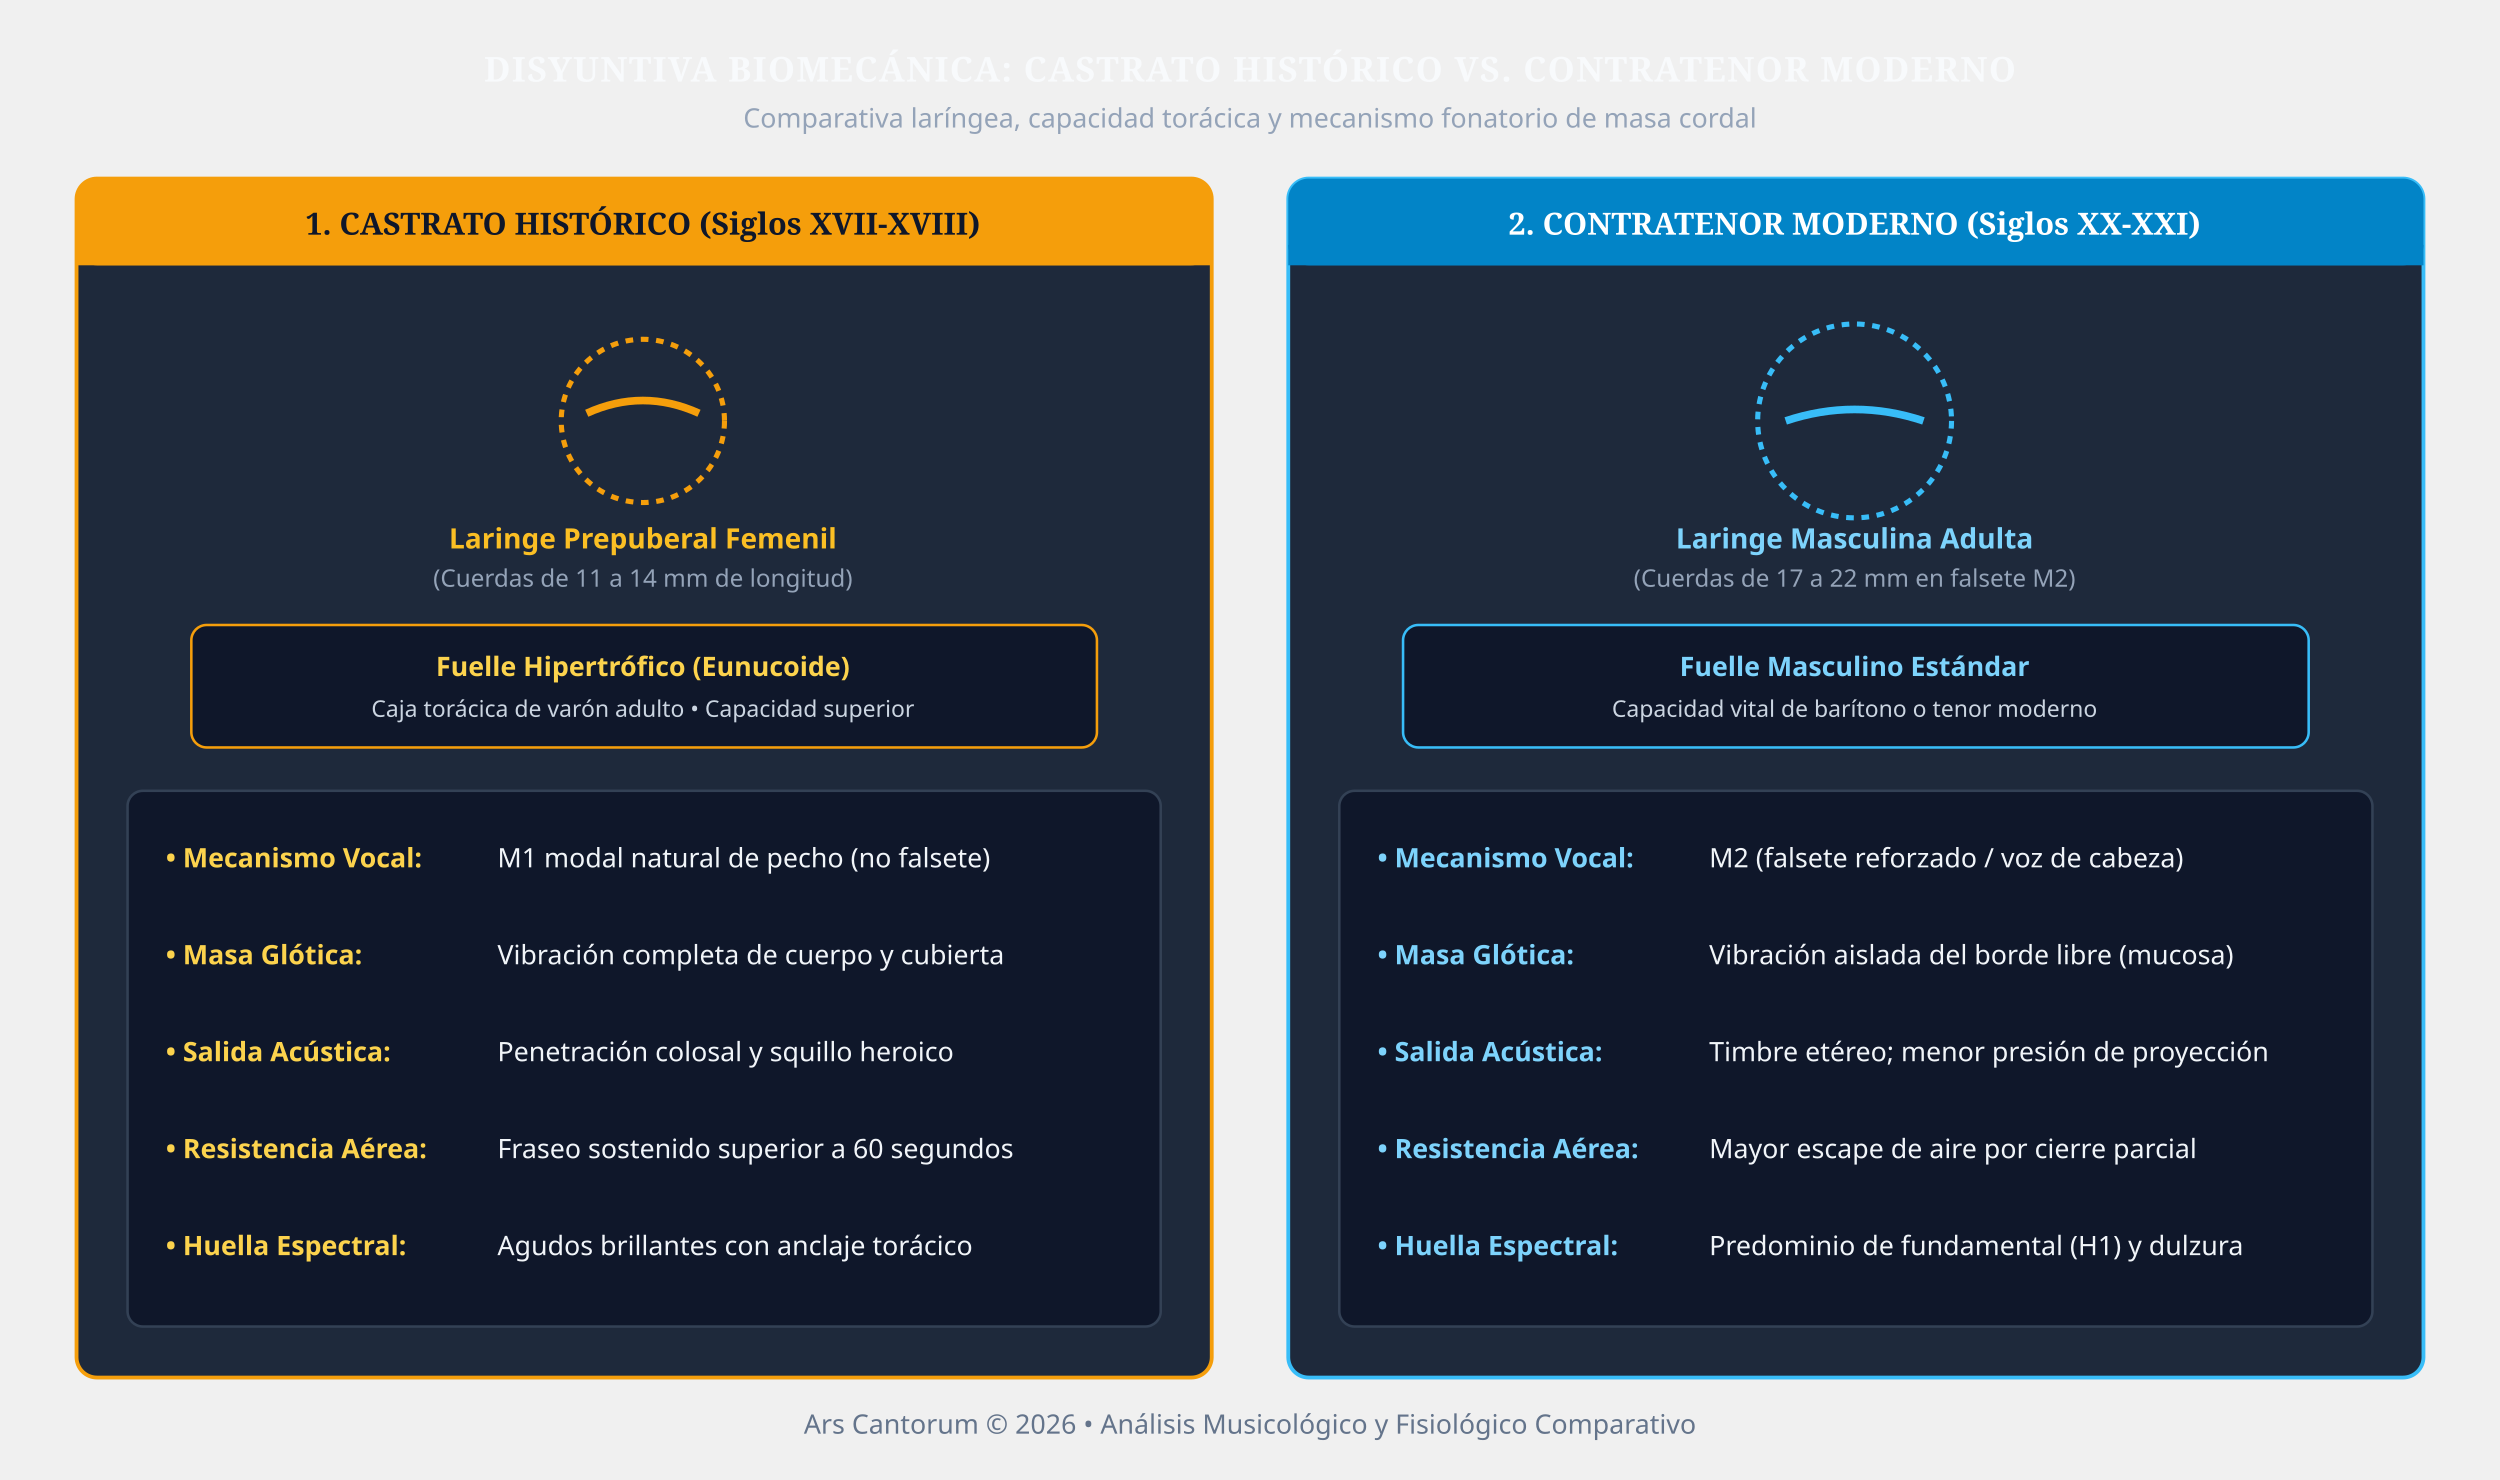
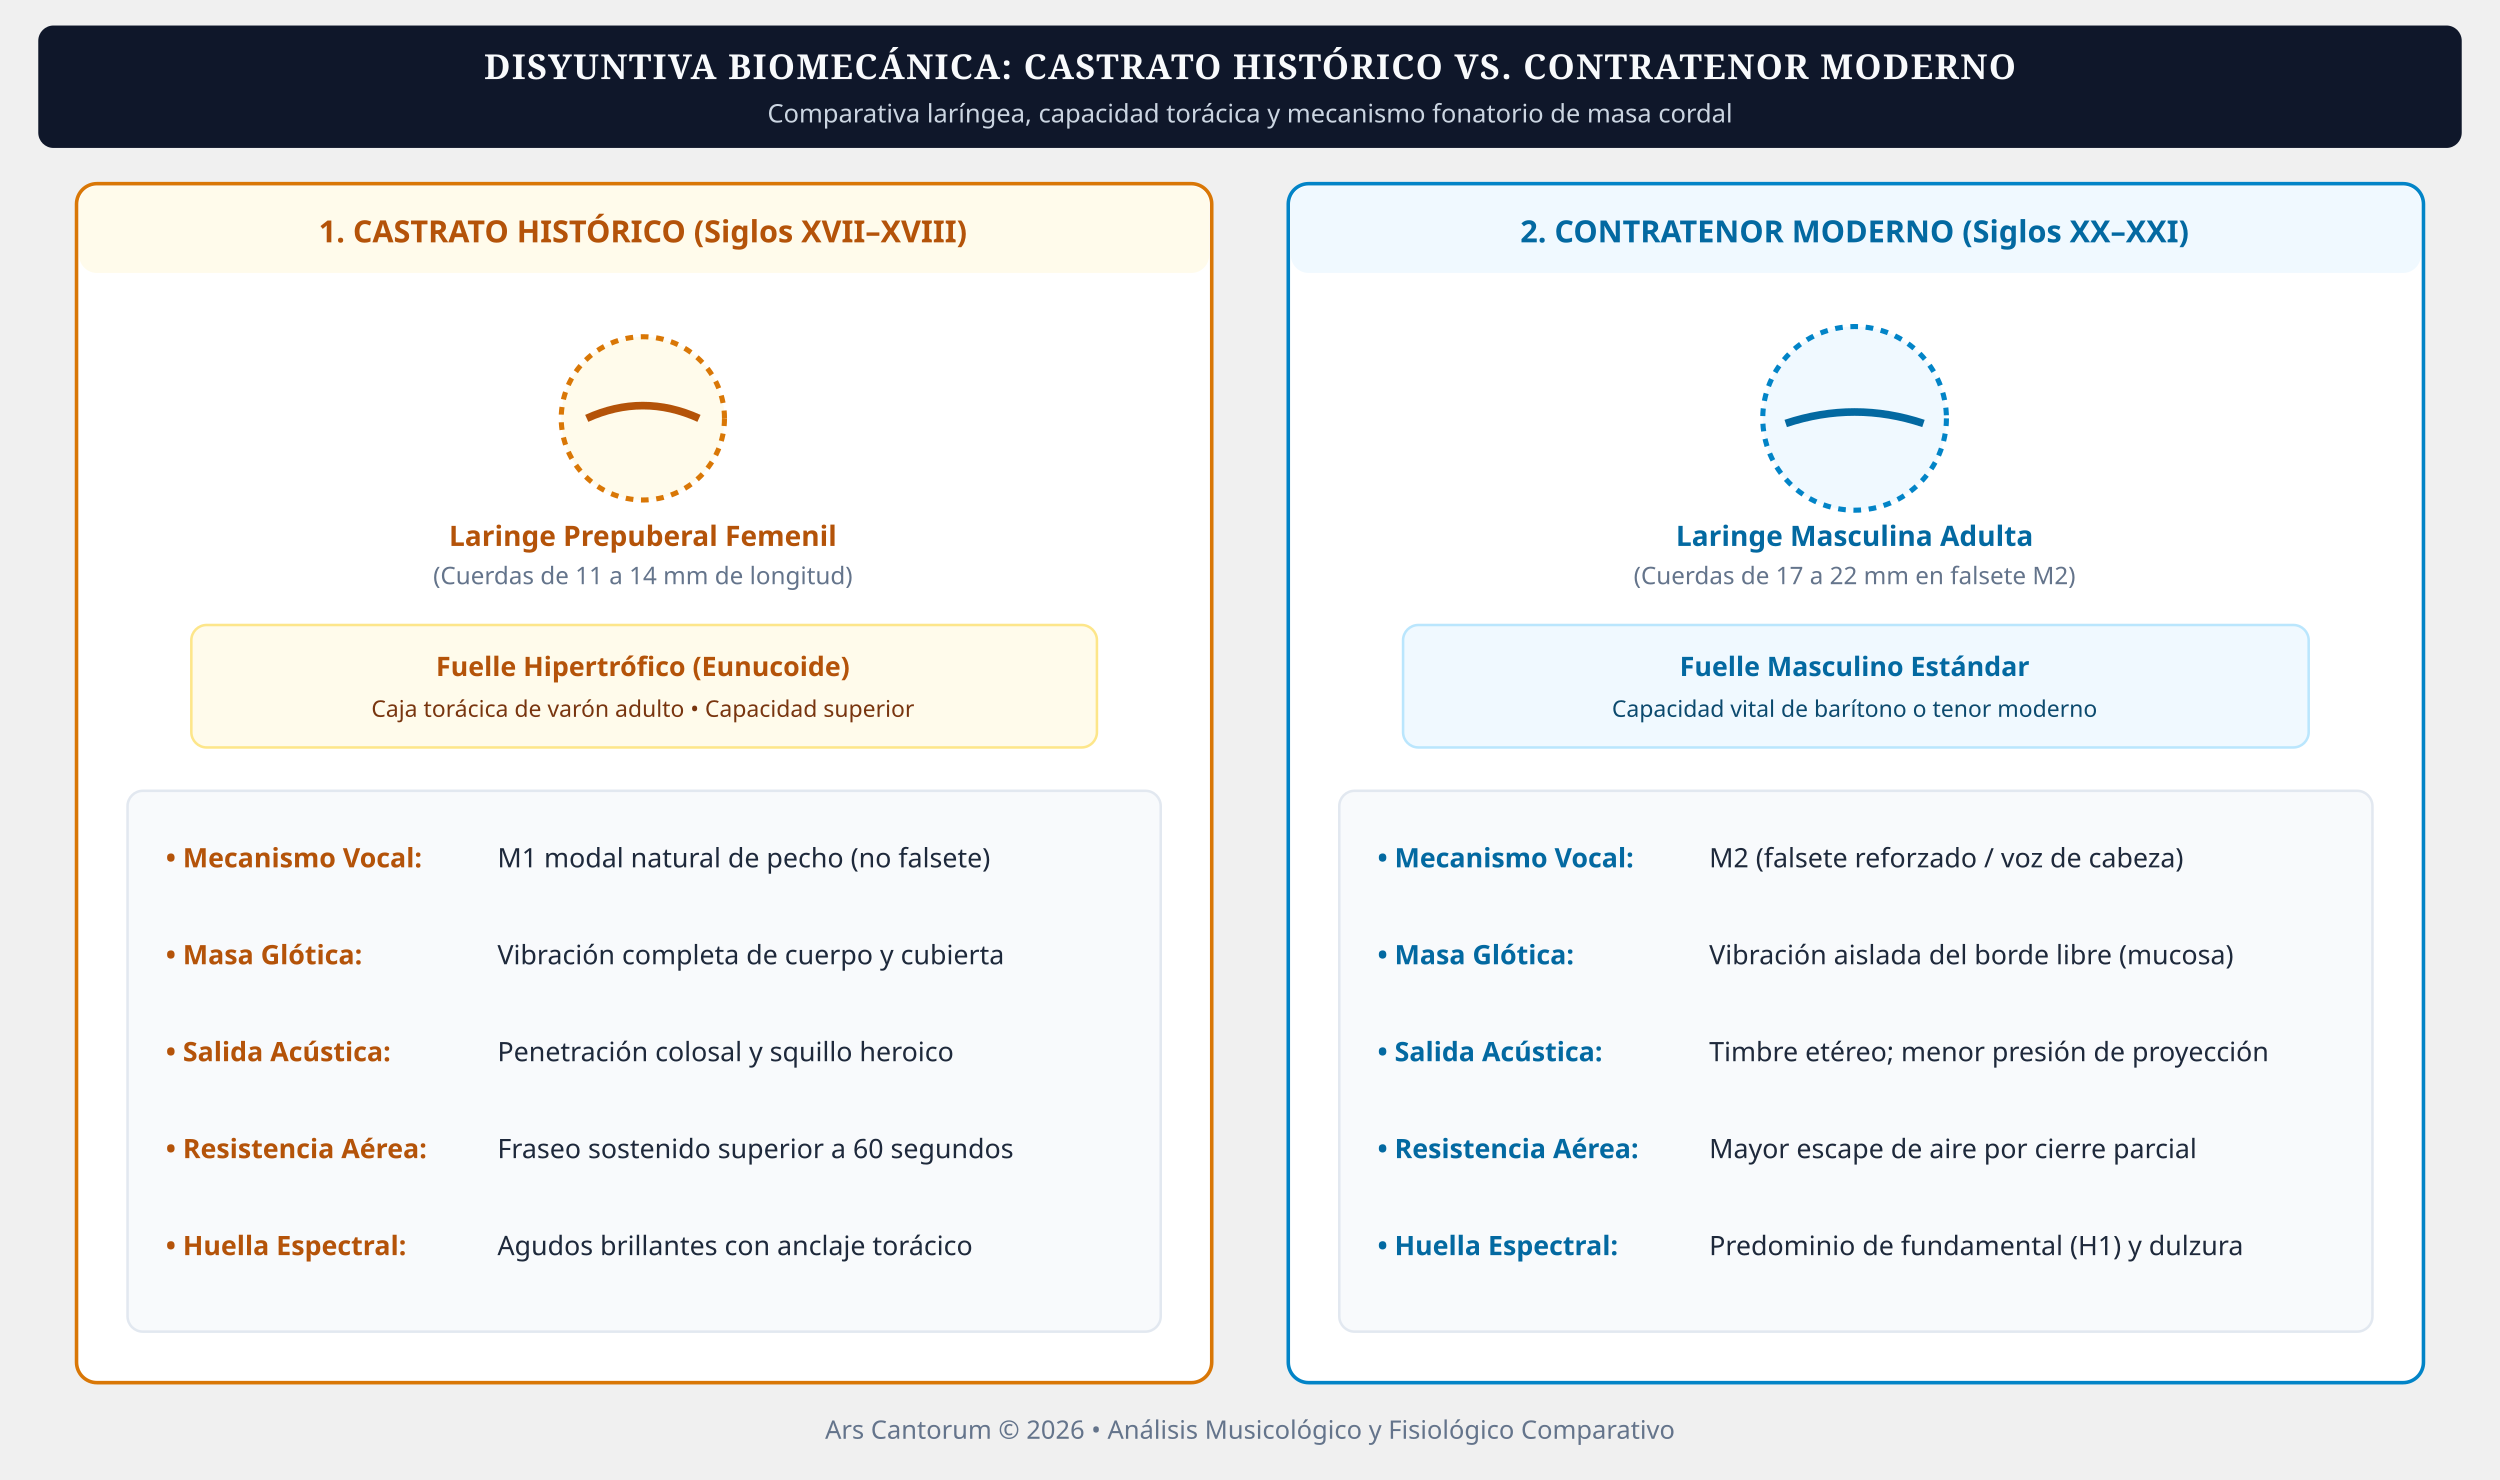
- <svg xmlns="http://www.w3.org/2000/svg" viewBox="0 0 980 580" width="100%" height="auto" style="background:#0f172a; border:1px solid #334155; border-radius:10px; padding:12px; box-shadow: 0 4px 20px rgba(0,0,0,0.3);">
-   <text x="490" y="32" text-anchor="middle" fill="#f8fafc" font-family="'Cinzel', serif" font-size="13.5" font-weight="700" letter-spacing="0.04em">DISYUNTIVA BIOMECÁNICA: CASTRATO HISTÓRICO VS. CONTRATENOR MODERNO</text>
-   <text x="490" y="50" text-anchor="middle" fill="#94a3b8" font-family="system-ui, sans-serif" font-size="10.5">Comparativa laríngea, capacidad torácica y mecanismo fonatorio de masa cordal</text>
-   <g transform="translate(30, 70)">
-     <rect width="445" height="470" fill="#1e293b" stroke="#f59e0b" stroke-width="1.5" rx="8" />
-     <rect width="445" height="34" fill="#f59e0b" rx="8" />
-     <rect y="26" width="445" height="8" fill="#f59e0b" />
-     <text x="222" y="22" text-anchor="middle" fill="#0f172a" font-family="'Cinzel', serif" font-size="12" font-weight="bold">1. CASTRATO HISTÓRICO (Siglos XVII-XVIII)</text>
-     <circle cx="222" cy="95" r="32" fill="none" stroke="#f59e0b" stroke-width="2" stroke-dasharray="3,3" />
-     <path d="M 200,92 Q 222,82 244,92" stroke="#f59e0b" stroke-width="3" fill="none" />
-     <text x="222" y="145" text-anchor="middle" fill="#fbbf24" font-family="system-ui, sans-serif" font-size="11" font-weight="bold">Laringe Prepuberal Femenil</text>
-     <text x="222" y="160" text-anchor="middle" fill="#94a3b8" font-family="system-ui, sans-serif" font-size="9.5">(Cuerdas de 11 a 14 mm de longitud)</text>
-     <g transform="translate(45, 175)">
-       <rect width="355" height="48" fill="#0f172a" stroke="#f59e0b" stroke-width="1" rx="6" />
-       <text x="177" y="20" text-anchor="middle" fill="#fcd34d" font-family="system-ui, sans-serif" font-size="10.5" font-weight="bold">Fuelle Hipertrófico (Eunucoide)</text>
-       <text x="177" y="36" text-anchor="middle" fill="#cbd5e1" font-family="system-ui, sans-serif" font-size="9">Caja torácica de varón adulto • Capacidad superior</text>
+ <svg xmlns="http://www.w3.org/2000/svg" viewBox="0 0 980 580" width="100%" height="auto" style="background:#ffffff; border:1px solid #cbd5e1; border-radius:10px; padding:12px; box-shadow: 0 2px 8px rgba(0,0,0,0.05);">
+   <rect x="15" y="10" width="950" height="48" rx="6" fill="#0f172a" />
+   <text x="490" y="31" text-anchor="middle" fill="#f8fafc" font-family="'Cinzel', serif" font-size="13.5" font-weight="700" letter-spacing="0.04em">DISYUNTIVA BIOMECÁNICA: CASTRATO HISTÓRICO VS. CONTRATENOR MODERNO</text>
+   <text x="490" y="48" text-anchor="middle" fill="#cbd5e1" font-family="'Plus Jakarta Sans', system-ui, sans-serif" font-size="10">Comparativa laríngea, capacidad torácica y mecanismo fonatorio de masa cordal</text>
+   <g transform="translate(30, 72)">
+     <rect width="445" height="470" fill="#ffffff" stroke="#d97706" stroke-width="1.4" rx="8" />
+     <rect x="1" y="1" width="443" height="34" fill="#fffbeb" rx="7" />
+     <text x="222" y="23" text-anchor="middle" fill="#b45309" font-family="'Plus Jakarta Sans', sans-serif" font-size="12" font-weight="700">1. CASTRATO HISTÓRICO (Siglos XVII–XVIII)</text>
+     <circle cx="222" cy="92" r="32" fill="#fffbeb" stroke="#d97706" stroke-width="2" stroke-dasharray="3,3" />
+     <path d="M 200,92 Q 222,82 244,92" stroke="#b45309" stroke-width="3" fill="none" />
+     <text x="222" y="142" text-anchor="middle" fill="#b45309" font-family="'Plus Jakarta Sans', system-ui, sans-serif" font-size="11" font-weight="700">Laringe Prepuberal Femenil</text>
+     <text x="222" y="157" text-anchor="middle" fill="#64748b" font-family="'Plus Jakarta Sans', system-ui, sans-serif" font-size="9.5">(Cuerdas de 11 a 14 mm de longitud)</text>
+     <g transform="translate(45, 173)">
+       <rect width="355" height="48" fill="#fffbeb" stroke="#fde68a" stroke-width="1" rx="6" />
+       <text x="177" y="20" text-anchor="middle" fill="#b45309" font-family="'Plus Jakarta Sans', system-ui, sans-serif" font-size="10.5" font-weight="700">Fuelle Hipertrófico (Eunucoide)</text>
+       <text x="177" y="36" text-anchor="middle" fill="#78350f" font-family="'Plus Jakarta Sans', system-ui, sans-serif" font-size="9">Caja torácica de varón adulto • Capacidad superior</text>
    </g>
-     <g transform="translate(20, 240)">
-       <rect width="405" height="210" fill="#0f172a" stroke="#334155" rx="6" />
-       <text x="15" y="30" fill="#fcd34d" font-family="system-ui, sans-serif" font-size="10.5" font-weight="bold">• Mecanismo Vocal:</text>
-       <text x="145" y="30" fill="#f1f5f9" font-family="system-ui, sans-serif" font-size="10.5">M1 modal natural de pecho (no falsete)</text>
-       <text x="15" y="68" fill="#fcd34d" font-family="system-ui, sans-serif" font-size="10.5" font-weight="bold">• Masa Glótica:</text>
-       <text x="145" y="68" fill="#f1f5f9" font-family="system-ui, sans-serif" font-size="10.5">Vibración completa de cuerpo y cubierta</text>
-       <text x="15" y="106" fill="#fcd34d" font-family="system-ui, sans-serif" font-size="10.5" font-weight="bold">• Salida Acústica:</text>
-       <text x="145" y="106" fill="#f1f5f9" font-family="system-ui, sans-serif" font-size="10.5">Penetración colosal y squillo heroico</text>
-       <text x="15" y="144" fill="#fcd34d" font-family="system-ui, sans-serif" font-size="10.5" font-weight="bold">• Resistencia Aérea:</text>
-       <text x="145" y="144" fill="#f1f5f9" font-family="system-ui, sans-serif" font-size="10.5">Fraseo sostenido superior a 60 segundos</text>
-       <text x="15" y="182" fill="#fcd34d" font-family="system-ui, sans-serif" font-size="10.5" font-weight="bold">• Huella Espectral:</text>
-       <text x="145" y="182" fill="#f1f5f9" font-family="system-ui, sans-serif" font-size="10.5">Agudos brillantes con anclaje torácico</text>
+     <g transform="translate(20, 238)">
+       <rect width="405" height="212" fill="#f8fafc" stroke="#e2e8f0" rx="6" />
+       <text x="15" y="30" fill="#b45309" font-family="'Plus Jakarta Sans', system-ui, sans-serif" font-size="10.5" font-weight="700">• Mecanismo Vocal:</text>
+       <text x="145" y="30" fill="#1e293b" font-family="'Plus Jakarta Sans', system-ui, sans-serif" font-size="10.5">M1 modal natural de pecho (no falsete)</text>
+       <text x="15" y="68" fill="#b45309" font-family="'Plus Jakarta Sans', system-ui, sans-serif" font-size="10.5" font-weight="700">• Masa Glótica:</text>
+       <text x="145" y="68" fill="#1e293b" font-family="'Plus Jakarta Sans', system-ui, sans-serif" font-size="10.5">Vibración completa de cuerpo y cubierta</text>
+       <text x="15" y="106" fill="#b45309" font-family="'Plus Jakarta Sans', system-ui, sans-serif" font-size="10.5" font-weight="700">• Salida Acústica:</text>
+       <text x="145" y="106" fill="#1e293b" font-family="'Plus Jakarta Sans', system-ui, sans-serif" font-size="10.5">Penetración colosal y squillo heroico</text>
+       <text x="15" y="144" fill="#b45309" font-family="'Plus Jakarta Sans', system-ui, sans-serif" font-size="10.5" font-weight="700">• Resistencia Aérea:</text>
+       <text x="145" y="144" fill="#1e293b" font-family="'Plus Jakarta Sans', system-ui, sans-serif" font-size="10.5">Fraseo sostenido superior a 60 segundos</text>
+       <text x="15" y="182" fill="#b45309" font-family="'Plus Jakarta Sans', system-ui, sans-serif" font-size="10.5" font-weight="700">• Huella Espectral:</text>
+       <text x="145" y="182" fill="#1e293b" font-family="'Plus Jakarta Sans', system-ui, sans-serif" font-size="10.5">Agudos brillantes con anclaje torácico</text>
    </g>
  </g>
-   <g transform="translate(505, 70)">
-     <rect width="445" height="470" fill="#1e293b" stroke="#38bdf8" stroke-width="1.5" rx="8" />
-     <rect width="445" height="34" fill="#0284c7" rx="8" />
-     <rect y="26" width="445" height="8" fill="#0284c7" />
-     <text x="222" y="22" text-anchor="middle" fill="#ffffff" font-family="'Cinzel', serif" font-size="12" font-weight="bold">2. CONTRATENOR MODERNO (Siglos XX-XXI)</text>
-     <circle cx="222" cy="95" r="38" fill="none" stroke="#38bdf8" stroke-width="2" stroke-dasharray="3,3" />
-     <path d="M 195,95 Q 222,86 249,95" stroke="#38bdf8" stroke-width="3" fill="none" />
-     <text x="222" y="145" text-anchor="middle" fill="#7dd3fc" font-family="system-ui, sans-serif" font-size="11" font-weight="bold">Laringe Masculina Adulta</text>
-     <text x="222" y="160" text-anchor="middle" fill="#94a3b8" font-family="system-ui, sans-serif" font-size="9.5">(Cuerdas de 17 a 22 mm en falsete M2)</text>
-     <g transform="translate(45, 175)">
-       <rect width="355" height="48" fill="#0f172a" stroke="#38bdf8" stroke-width="1" rx="6" />
-       <text x="177" y="20" text-anchor="middle" fill="#7dd3fc" font-family="system-ui, sans-serif" font-size="10.5" font-weight="bold">Fuelle Masculino Estándar</text>
-       <text x="177" y="36" text-anchor="middle" fill="#cbd5e1" font-family="system-ui, sans-serif" font-size="9">Capacidad vital de barítono o tenor moderno</text>
+   <g transform="translate(505, 72)">
+     <rect width="445" height="470" fill="#ffffff" stroke="#0284c7" stroke-width="1.4" rx="8" />
+     <rect x="1" y="1" width="443" height="34" fill="#f0f9ff" rx="7" />
+     <text x="222" y="23" text-anchor="middle" fill="#0369a1" font-family="'Plus Jakarta Sans', sans-serif" font-size="12" font-weight="700">2. CONTRATENOR MODERNO (Siglos XX–XXI)</text>
+     <circle cx="222" cy="92" r="36" fill="#f0f9ff" stroke="#0284c7" stroke-width="2" stroke-dasharray="3,3" />
+     <path d="M 195,94 Q 222,85 249,94" stroke="#0369a1" stroke-width="3" fill="none" />
+     <text x="222" y="142" text-anchor="middle" fill="#0369a1" font-family="'Plus Jakarta Sans', system-ui, sans-serif" font-size="11" font-weight="700">Laringe Masculina Adulta</text>
+     <text x="222" y="157" text-anchor="middle" fill="#64748b" font-family="'Plus Jakarta Sans', system-ui, sans-serif" font-size="9.5">(Cuerdas de 17 a 22 mm en falsete M2)</text>
+     <g transform="translate(45, 173)">
+       <rect width="355" height="48" fill="#f0f9ff" stroke="#bae6fd" stroke-width="1" rx="6" />
+       <text x="177" y="20" text-anchor="middle" fill="#0369a1" font-family="'Plus Jakarta Sans', system-ui, sans-serif" font-size="10.5" font-weight="700">Fuelle Masculino Estándar</text>
+       <text x="177" y="36" text-anchor="middle" fill="#0c4a6e" font-family="'Plus Jakarta Sans', system-ui, sans-serif" font-size="9">Capacidad vital de barítono o tenor moderno</text>
    </g>
-     <g transform="translate(20, 240)">
-       <rect width="405" height="210" fill="#0f172a" stroke="#334155" rx="6" />
-       <text x="15" y="30" fill="#7dd3fc" font-family="system-ui, sans-serif" font-size="10.5" font-weight="bold">• Mecanismo Vocal:</text>
-       <text x="145" y="30" fill="#f1f5f9" font-family="system-ui, sans-serif" font-size="10.5">M2 (falsete reforzado / voz de cabeza)</text>
-       <text x="15" y="68" fill="#7dd3fc" font-family="system-ui, sans-serif" font-size="10.5" font-weight="bold">• Masa Glótica:</text>
-       <text x="145" y="68" fill="#f1f5f9" font-family="system-ui, sans-serif" font-size="10.5">Vibración aislada del borde libre (mucosa)</text>
-       <text x="15" y="106" fill="#7dd3fc" font-family="system-ui, sans-serif" font-size="10.5" font-weight="bold">• Salida Acústica:</text>
-       <text x="145" y="106" fill="#f1f5f9" font-family="system-ui, sans-serif" font-size="10.5">Timbre etéreo; menor presión de proyección</text>
-       <text x="15" y="144" fill="#7dd3fc" font-family="system-ui, sans-serif" font-size="10.5" font-weight="bold">• Resistencia Aérea:</text>
-       <text x="145" y="144" fill="#f1f5f9" font-family="system-ui, sans-serif" font-size="10.5">Mayor escape de aire por cierre parcial</text>
-       <text x="15" y="182" fill="#7dd3fc" font-family="system-ui, sans-serif" font-size="10.5" font-weight="bold">• Huella Espectral:</text>
-       <text x="145" y="182" fill="#f1f5f9" font-family="system-ui, sans-serif" font-size="10.5">Predominio de fundamental (H1) y dulzura</text>
+     <g transform="translate(20, 238)">
+       <rect width="405" height="212" fill="#f8fafc" stroke="#e2e8f0" rx="6" />
+       <text x="15" y="30" fill="#0369a1" font-family="'Plus Jakarta Sans', system-ui, sans-serif" font-size="10.5" font-weight="700">• Mecanismo Vocal:</text>
+       <text x="145" y="30" fill="#1e293b" font-family="'Plus Jakarta Sans', system-ui, sans-serif" font-size="10.5">M2 (falsete reforzado / voz de cabeza)</text>
+       <text x="15" y="68" fill="#0369a1" font-family="'Plus Jakarta Sans', system-ui, sans-serif" font-size="10.5" font-weight="700">• Masa Glótica:</text>
+       <text x="145" y="68" fill="#1e293b" font-family="'Plus Jakarta Sans', system-ui, sans-serif" font-size="10.5">Vibración aislada del borde libre (mucosa)</text>
+       <text x="15" y="106" fill="#0369a1" font-family="'Plus Jakarta Sans', system-ui, sans-serif" font-size="10.5" font-weight="700">• Salida Acústica:</text>
+       <text x="145" y="106" fill="#1e293b" font-family="'Plus Jakarta Sans', system-ui, sans-serif" font-size="10.5">Timbre etéreo; menor presión de proyección</text>
+       <text x="15" y="144" fill="#0369a1" font-family="'Plus Jakarta Sans', system-ui, sans-serif" font-size="10.5" font-weight="700">• Resistencia Aérea:</text>
+       <text x="145" y="144" fill="#1e293b" font-family="'Plus Jakarta Sans', system-ui, sans-serif" font-size="10.5">Mayor escape de aire por cierre parcial</text>
+       <text x="15" y="182" fill="#0369a1" font-family="'Plus Jakarta Sans', system-ui, sans-serif" font-size="10.5" font-weight="700">• Huella Espectral:</text>
+       <text x="145" y="182" fill="#1e293b" font-family="'Plus Jakarta Sans', system-ui, sans-serif" font-size="10.5">Predominio de fundamental (H1) y dulzura</text>
    </g>
  </g>
-   <text x="490" y="562" text-anchor="middle" fill="#64748b" font-family="system-ui, sans-serif" font-size="10.5">Ars Cantorum © 2026 • Análisis Musicológico y Fisiológico Comparativo</text>
+   <text x="490" y="564" text-anchor="middle" fill="#64748b" font-family="'Plus Jakarta Sans', system-ui, sans-serif" font-size="10">Ars Cantorum © 2026 • Análisis Musicológico y Fisiológico Comparativo</text>
</svg>
